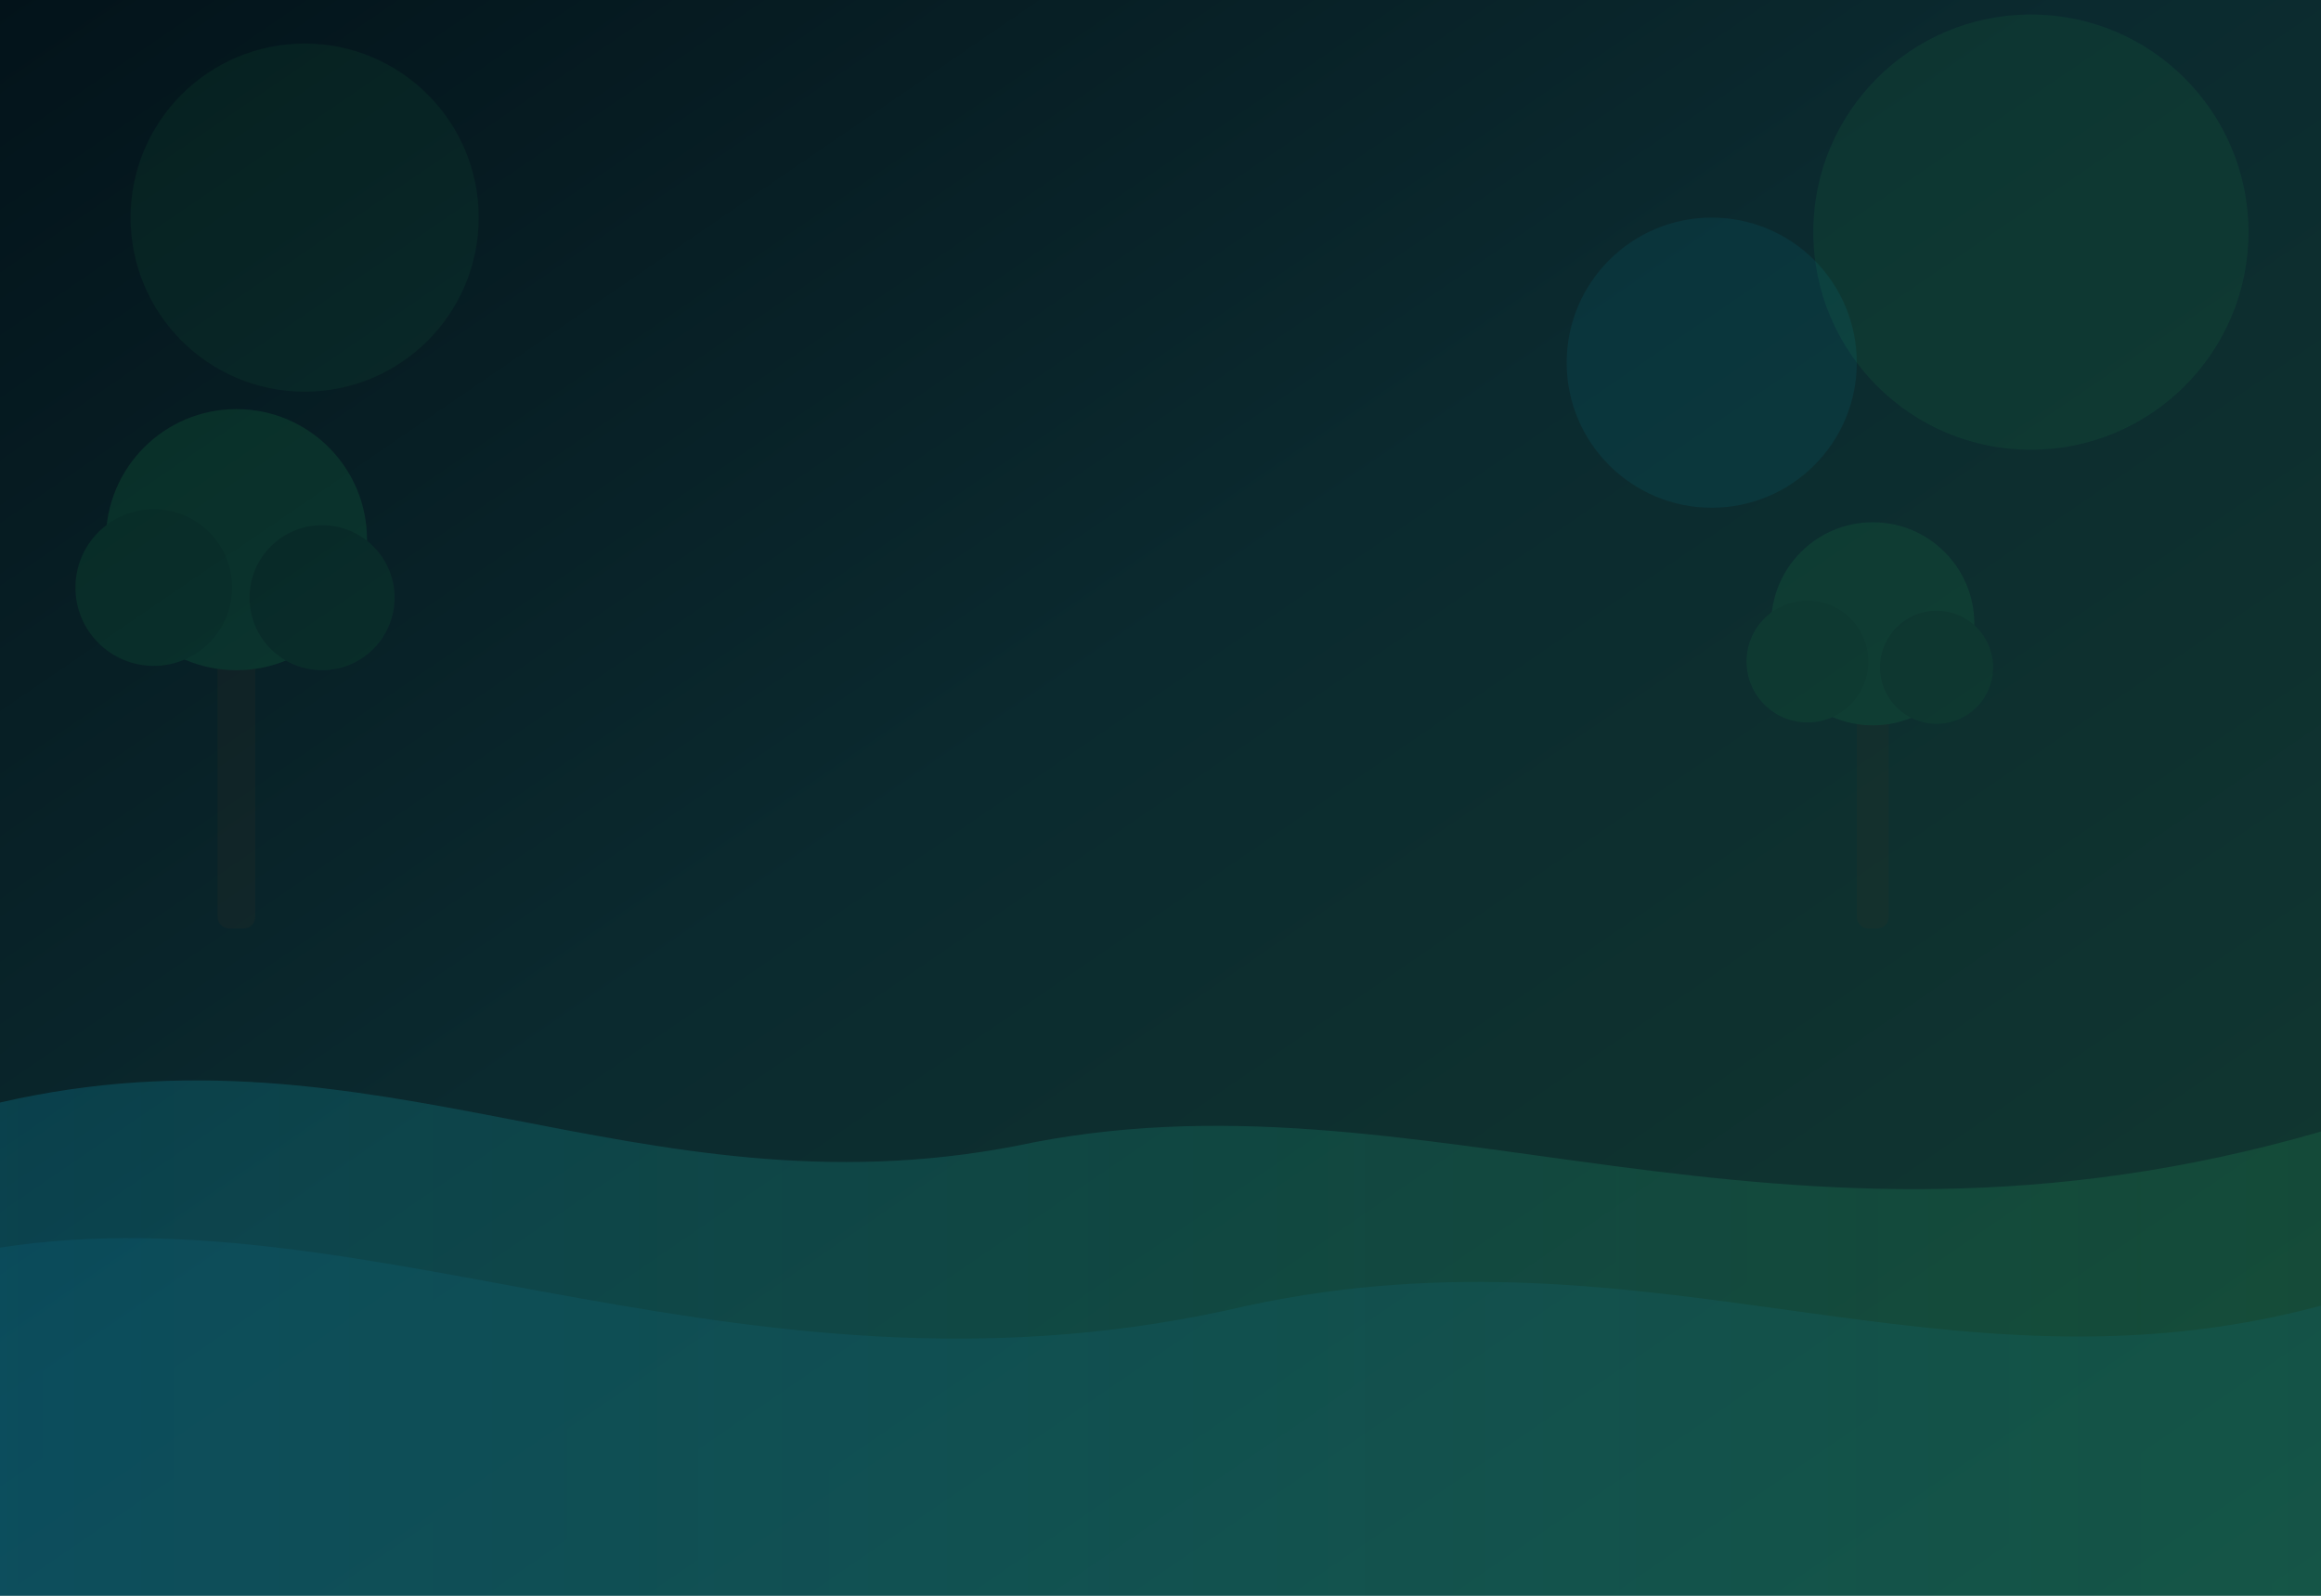
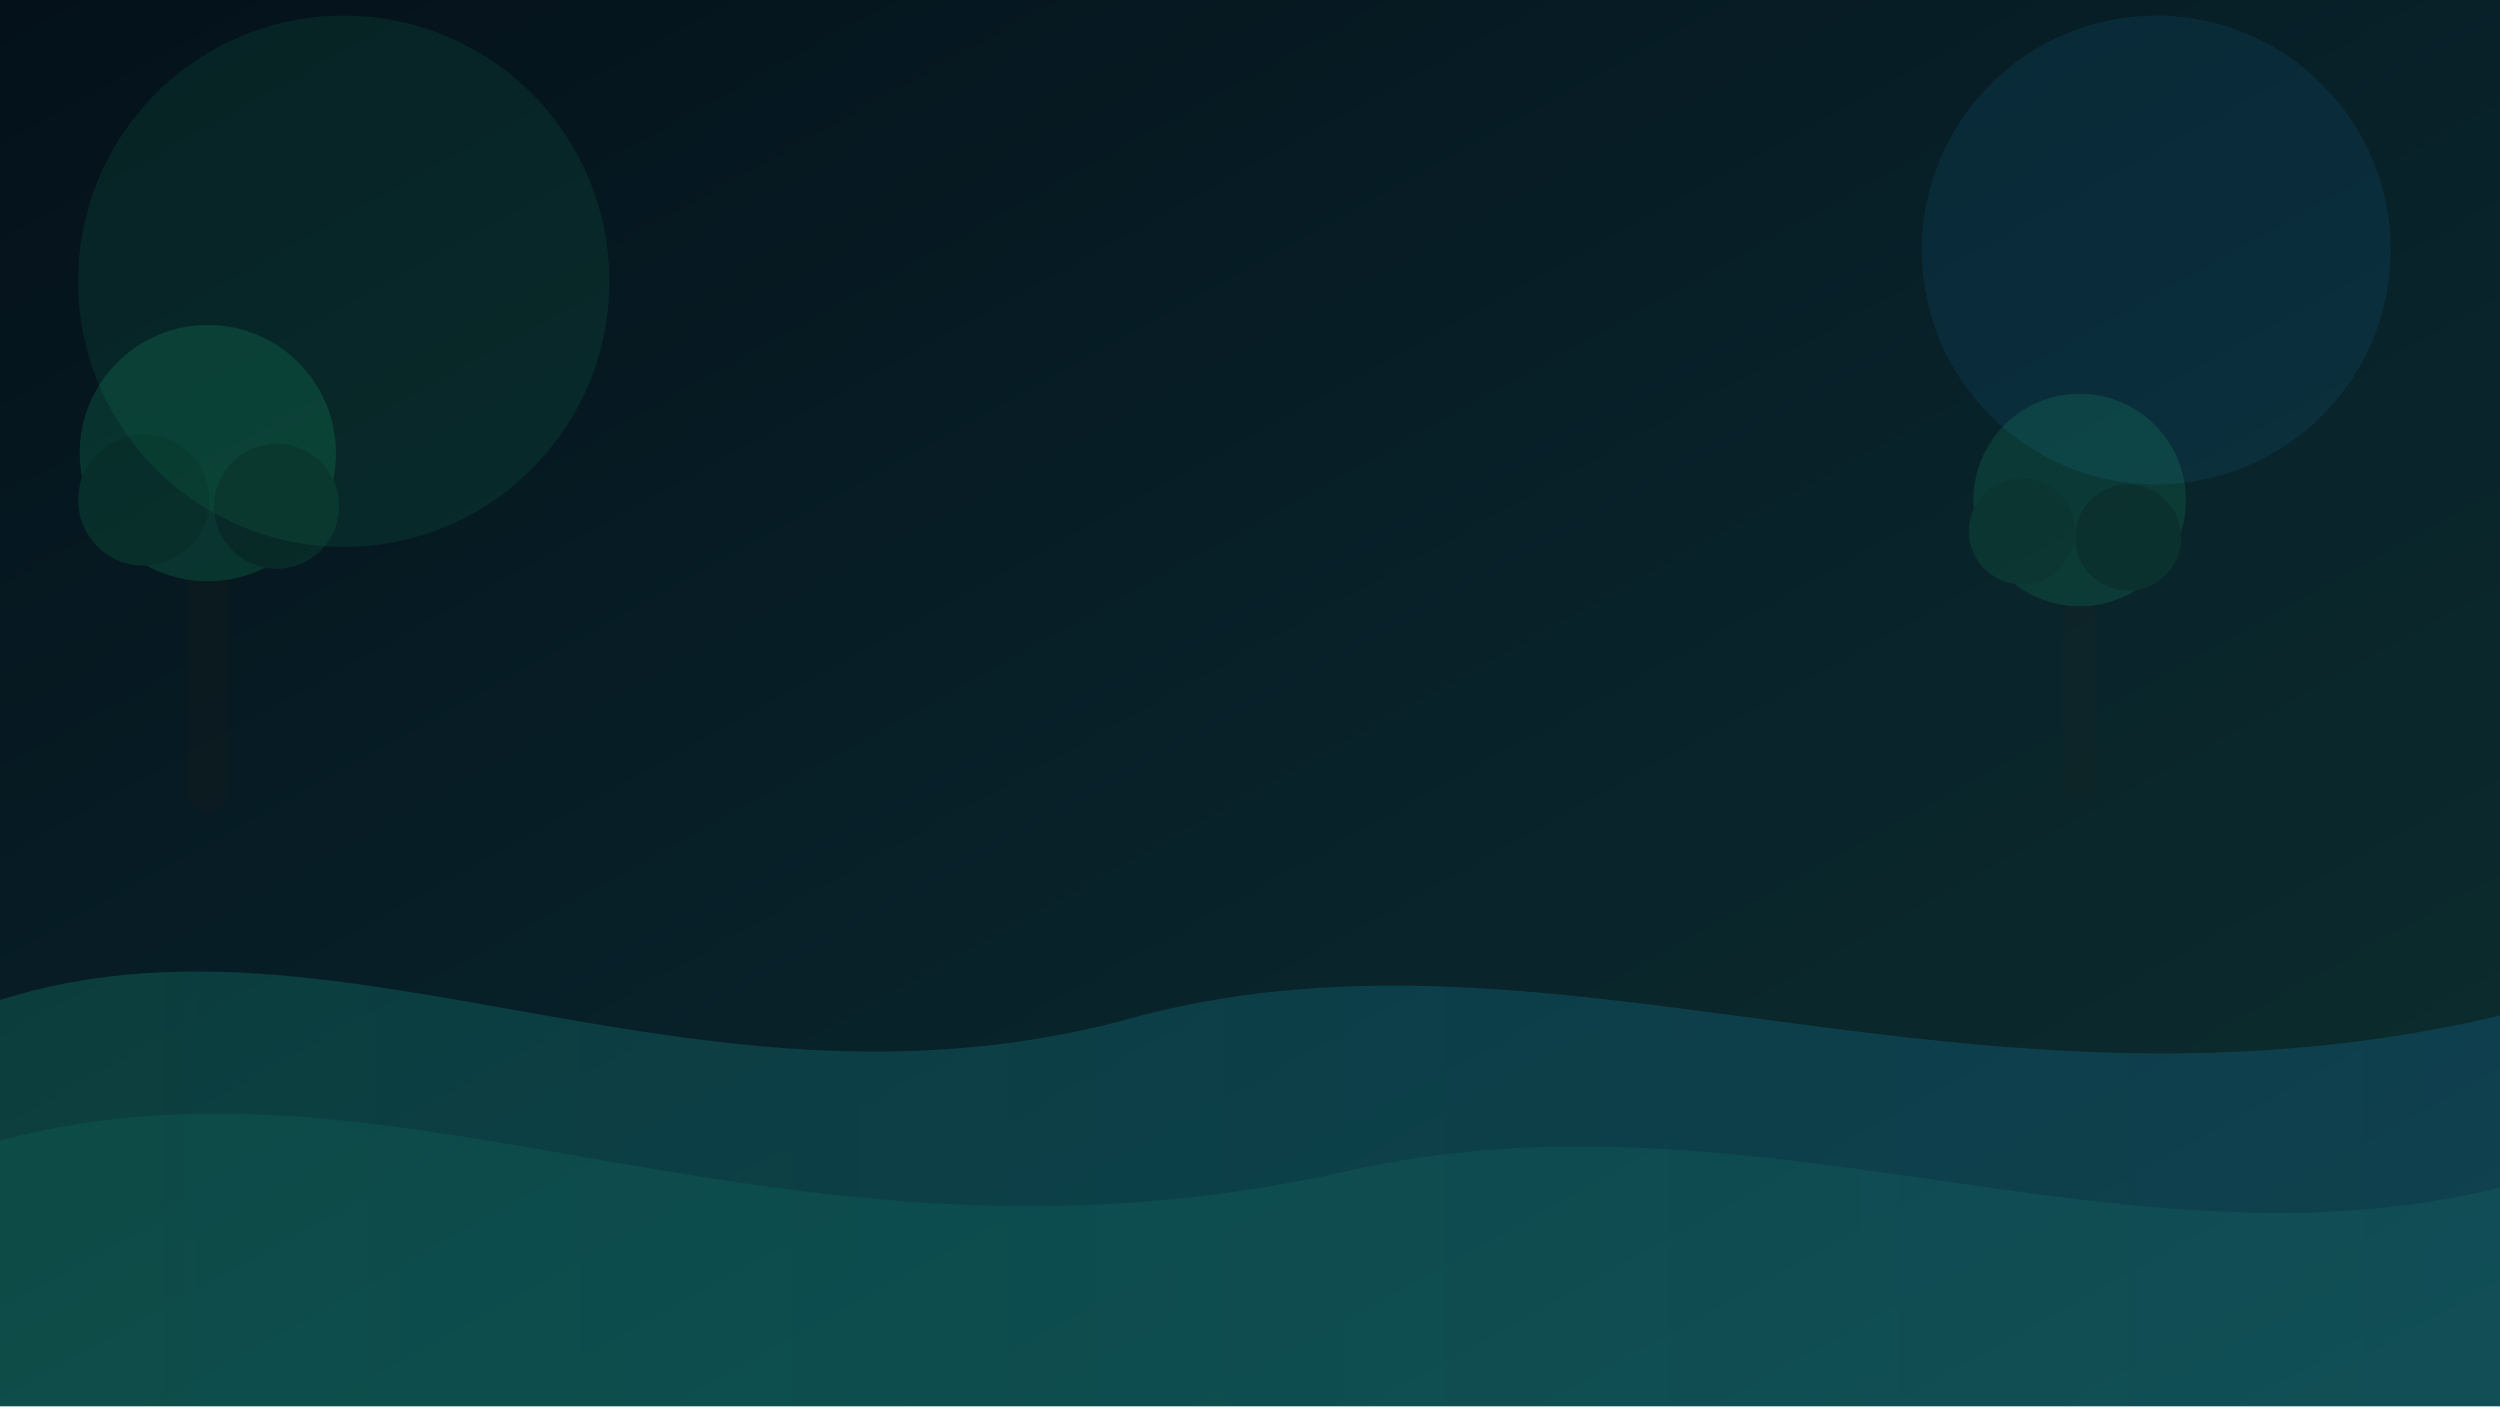
- <svg xmlns="http://www.w3.org/2000/svg" width="1600" height="1100" viewBox="0 0 1600 1100">
+ <svg xmlns="http://www.w3.org/2000/svg" viewBox="0 0 1600 900">
  <defs>
-     <linearGradient id="bg" x1="0" y1="0" x2="1" y2="1">
-       <stop offset="0%" stop-color="#03131a" />
-       <stop offset="45%" stop-color="#0b2a2f" />
-       <stop offset="100%" stop-color="#123a30" />
+     <linearGradient id="g" x1="0" x2="1" y1="0" y2="1">
+       <stop offset="0%" stop-color="#04111a" />
+       <stop offset="55%" stop-color="#08222a" />
+       <stop offset="100%" stop-color="#0d2f2d" />
    </linearGradient>
-     <linearGradient id="water" x1="0" y1="0" x2="1" y2="0">
-       <stop offset="0%" stop-color="#11c0e8" stop-opacity=".18" />
-       <stop offset="100%" stop-color="#38ef7d" stop-opacity=".11" />
+     <linearGradient id="river" x1="0" x2="1">
+       <stop offset="0%" stop-color="#1fd5aa" stop-opacity=".18" />
+       <stop offset="100%" stop-color="#1da8ff" stop-opacity=".16" />
    </linearGradient>
  </defs>
-   <rect width="1600" height="1100" fill="url(#bg)" />
-   <circle cx="1400" cy="160" r="150" fill="#22c55e" opacity=".08" />
-   <circle cx="1180" cy="250" r="100" fill="#06b6d4" opacity=".08" />
-   <circle cx="210" cy="150" r="120" fill="#22c55e" opacity=".06" />
-   <path d="M0 760 C260 700 440 840 700 790 C980 730 1220 890 1600 780 L1600 1100 L0 1100 Z" fill="url(#water)" />
-   <path d="M0 860 C260 820 520 980 860 900 C1140 840 1340 970 1600 900 L1600 1100 L0 1100 Z" fill="#0ea5e9" opacity=".08" />
+   <rect width="1600" height="900" fill="url(#g)" />
+   <circle cx="220" cy="180" r="170" fill="#1fe58e" opacity=".08" />
+   <circle cx="1380" cy="160" r="150" fill="#23b8ff" opacity=".08" />
+   <path d="M0 640 C220 570 450 730 730 650 C1000 580 1260 730 1600 650 L1600 900 L0 900 Z" fill="url(#river)" />
+   <path d="M0 730 C260 660 500 830 860 750 C1120 690 1360 820 1600 760 L1600 900 L0 900 Z" fill="#1fd5aa" opacity=".08" />
+   <g opacity=".14">
+     <rect x="120" y="340" width="26" height="180" rx="12" fill="#2b1a12" />
+     <circle cx="133" cy="290" r="82" fill="#1fe58e" />
+     <circle cx="92" cy="320" r="42" fill="#19bb63" />
+     <circle cx="177" cy="324" r="40" fill="#16944e" />
+   </g>
  <g opacity=".12">
-     <rect x="150" y="420" width="26" height="220" rx="8" fill="#4c311f" />
-     <circle cx="163" cy="372" r="90" fill="#22c55e" />
-     <circle cx="106" cy="405" r="54" fill="#16a34a" />
-     <circle cx="222" cy="412" r="50" fill="#15803d" />
-   </g>
-   <g opacity=".10">
-     <rect x="1280" y="470" width="22" height="170" rx="8" fill="#4c311f" />
-     <circle cx="1291" cy="430" r="70" fill="#22c55e" />
-     <circle cx="1246" cy="456" r="42" fill="#16a34a" />
-     <circle cx="1335" cy="460" r="39" fill="#15803d" />
+     <rect x="1320" y="360" width="22" height="150" rx="10" fill="#2b1a12" />
+     <circle cx="1331" cy="320" r="68" fill="#1fe58e" />
+     <circle cx="1294" cy="340" r="34" fill="#19bb63" />
+     <circle cx="1362" cy="344" r="34" fill="#16944e" />
  </g>
</svg>
